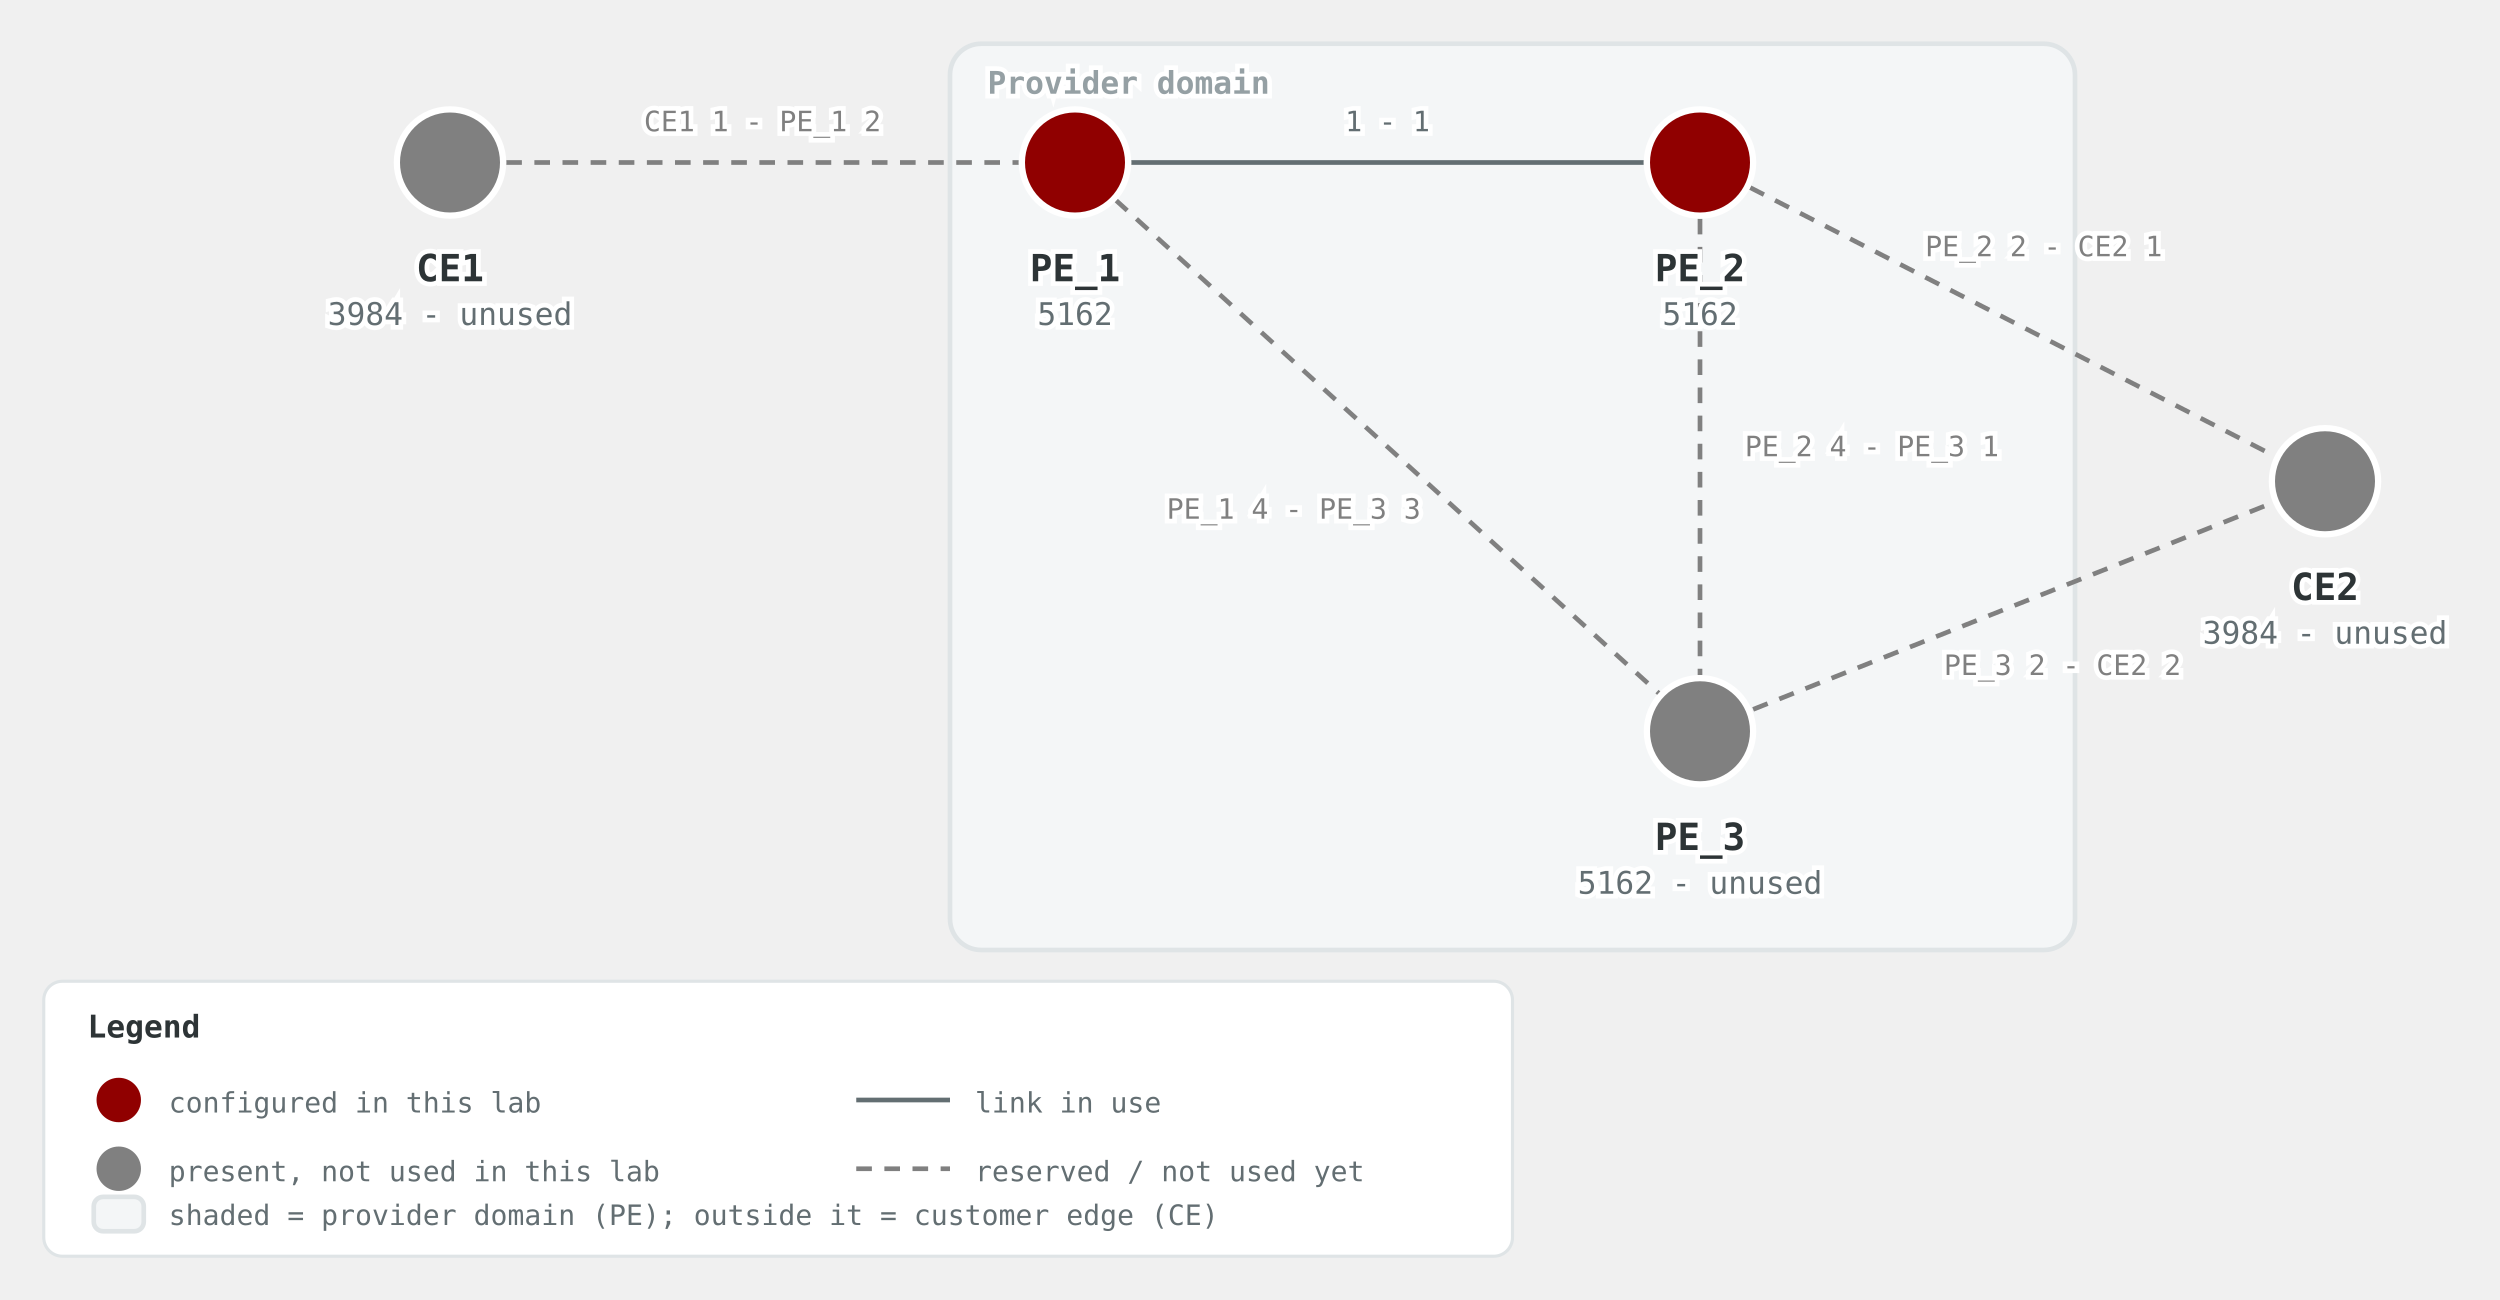
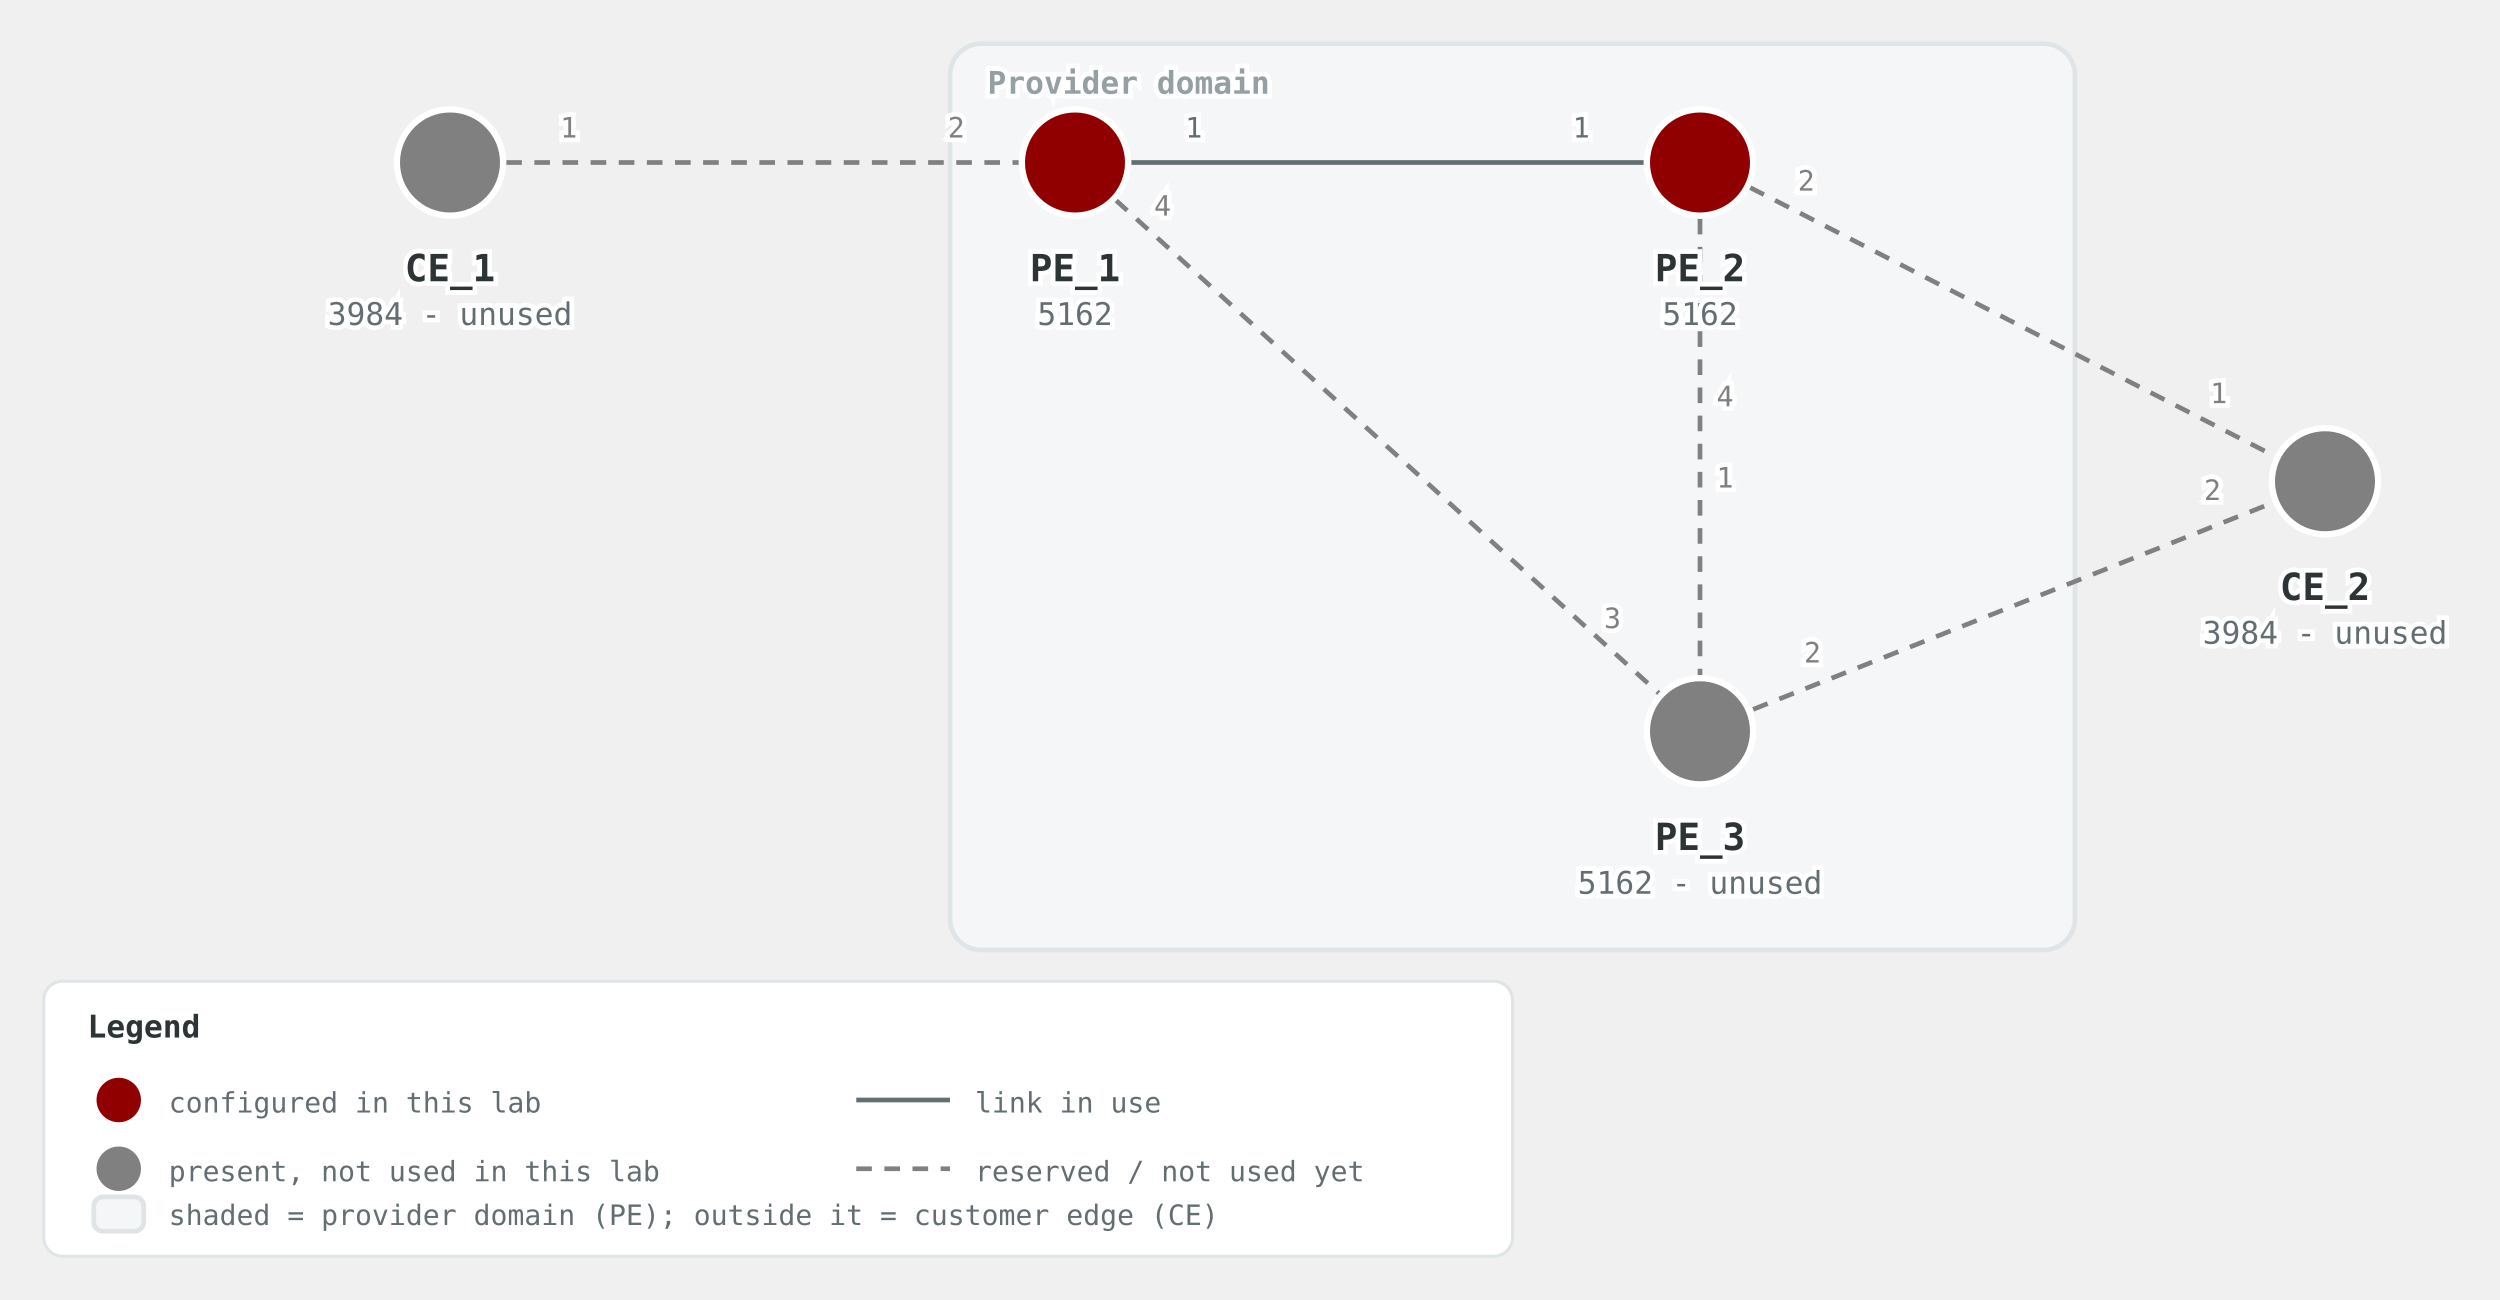
<svg xmlns="http://www.w3.org/2000/svg" viewBox="26 86 800 416" width="100%" font-family="Consolas, Monaco, monospace">
  <style>.node-name{font-size:12px;font-weight:bold;fill:#2d3436;text-anchor:middle;paint-order:stroke;stroke:#fff;stroke-width:3}.node-type{font-size:10px;fill:#636e72;text-anchor:middle;paint-order:stroke;stroke:#fff;stroke-width:3}.link{stroke:#636e72;stroke-width:1.5}.unused{stroke:#808080;stroke-width:1.5;stroke-dasharray:5 4}.port{font-size:9px;fill:#636e72;text-anchor:middle;paint-order:stroke;stroke:#fff;stroke-width:3}.note{font-size:9px;fill:#808080;text-anchor:middle;paint-order:stroke;stroke:#fff;stroke-width:3}.lg{font-size:9px;fill:#636e72;paint-order:stroke;stroke:#fff;stroke-width:3}.lg-h{font-size:10px;font-weight:bold;fill:#2d3436;paint-order:stroke;stroke:#fff;stroke-width:3}.lg-p{fill:#fff;stroke:#dfe4e6;stroke-width:1}.pd{fill:#f4f6f7;stroke:#dfe4e6;stroke-width:1.5}.pd-t{font-size:10px;font-weight:bold;fill:#95a0a4;paint-order:stroke;stroke:#fff;stroke-width:3}</style>
  <defs>
    <symbol id="active" viewBox="0 0 36 36">
      <circle cx="18" cy="18" r="17" fill="#900000" stroke="#fff" stroke-width="2" />
    </symbol>
    <symbol id="inactive" viewBox="0 0 36 36">
      <circle cx="18" cy="18" r="17" fill="#808080" stroke="#fff" stroke-width="2" />
    </symbol>
  </defs>
  <rect x="330" y="100" width="360" height="290" rx="10" class="pd" />
  <text x="342" y="116" class="pd-t">Provider domain</text>
  <line x1="188" y1="138" x2="352" y2="138" class="unused" />
-   <text x="270" y="128" class="note">CE1 1 - PE_1 2</text>
+   <text x="208" y="130" class="note">1</text>
+   <text x="332" y="130" class="note">2</text>
  <line x1="388" y1="138" x2="552" y2="138" class="link" />
-   <text x="470" y="128" class="port">1 - 1</text>
+   <text x="408" y="130" class="port">1</text>
+   <text x="532" y="130" class="port">1</text>
  <line x1="570" y1="156" x2="570" y2="302" class="unused" />
-   <text x="625" y="232" class="note">PE_2 4 - PE_3 1</text>
+   <text x="578" y="216" class="note" text-anchor="start">4</text>
+   <text x="578" y="242" class="note" text-anchor="start">1</text>
  <line x1="383" y1="150" x2="557" y2="308" class="unused" />
-   <text x="440" y="252" class="note">PE_1 4 - PE_3 3</text>
+   <text x="398" y="155" class="note">4</text>
+   <text x="542" y="287" class="note">3</text>
  <line x1="587" y1="313" x2="753" y2="247" class="unused" />
-   <text x="686" y="302" class="note">PE_3 2 - CE2 2</text>
+   <text x="734" y="246" class="note">2</text>
+   <text x="606" y="298" class="note">2</text>
  <line x1="586" y1="146" x2="754" y2="232" class="unused" />
-   <text x="680" y="168" class="note">PE_2 2 - CE2 1</text>
+   <text x="736" y="215" class="note">1</text>
+   <text x="604" y="147" class="note">2</text>
  <use href="#inactive" x="152" y="120" width="36" height="36" />
-   <text x="170" y="176" class="node-name">CE1</text>
+   <text x="170" y="176" class="node-name">CE_1</text>
  <text x="170" y="190" class="node-type">3984 - unused</text>
  <use href="#active" x="352" y="120" width="36" height="36" />
  <text x="370" y="176" class="node-name">PE_1</text>
  <text x="370" y="190" class="node-type">5162</text>
  <use href="#active" x="552" y="120" width="36" height="36" />
  <text x="570" y="176" class="node-name">PE_2</text>
  <text x="570" y="190" class="node-type">5162</text>
  <use href="#inactive" x="552" y="302" width="36" height="36" />
  <text x="570" y="358" class="node-name">PE_3</text>
  <text x="570" y="372" class="node-type">5162 - unused</text>
  <use href="#inactive" x="752" y="222" width="36" height="36" />
-   <text x="770" y="278" class="node-name">CE2</text>
+   <text x="770" y="278" class="node-name">CE_2</text>
  <text x="770" y="292" class="node-type">3984 - unused</text>
  <g>
    <rect x="40" y="400" width="470" height="88" rx="6" class="lg-p" />
    <text x="54" y="418" class="lg-h">Legend</text>
    <use href="#active" x="56" y="430" width="16" height="16" />
    <text x="80" y="442" class="lg">configured in this lab</text>
    <use href="#inactive" x="56" y="452" width="16" height="16" />
    <text x="80" y="464" class="lg">present, not used in this lab</text>
    <line x1="300" y1="438" x2="330" y2="438" class="link" />
    <text x="338" y="442" class="lg">link in use</text>
    <line x1="300" y1="460" x2="330" y2="460" class="unused" />
    <text x="338" y="464" class="lg">reserved / not used yet</text>
    <rect x="56" y="469" width="16" height="11" rx="3" class="pd" />
    <text x="80" y="478" class="lg">shaded = provider domain (PE); outside it = customer edge (CE)</text>
  </g>
</svg>
